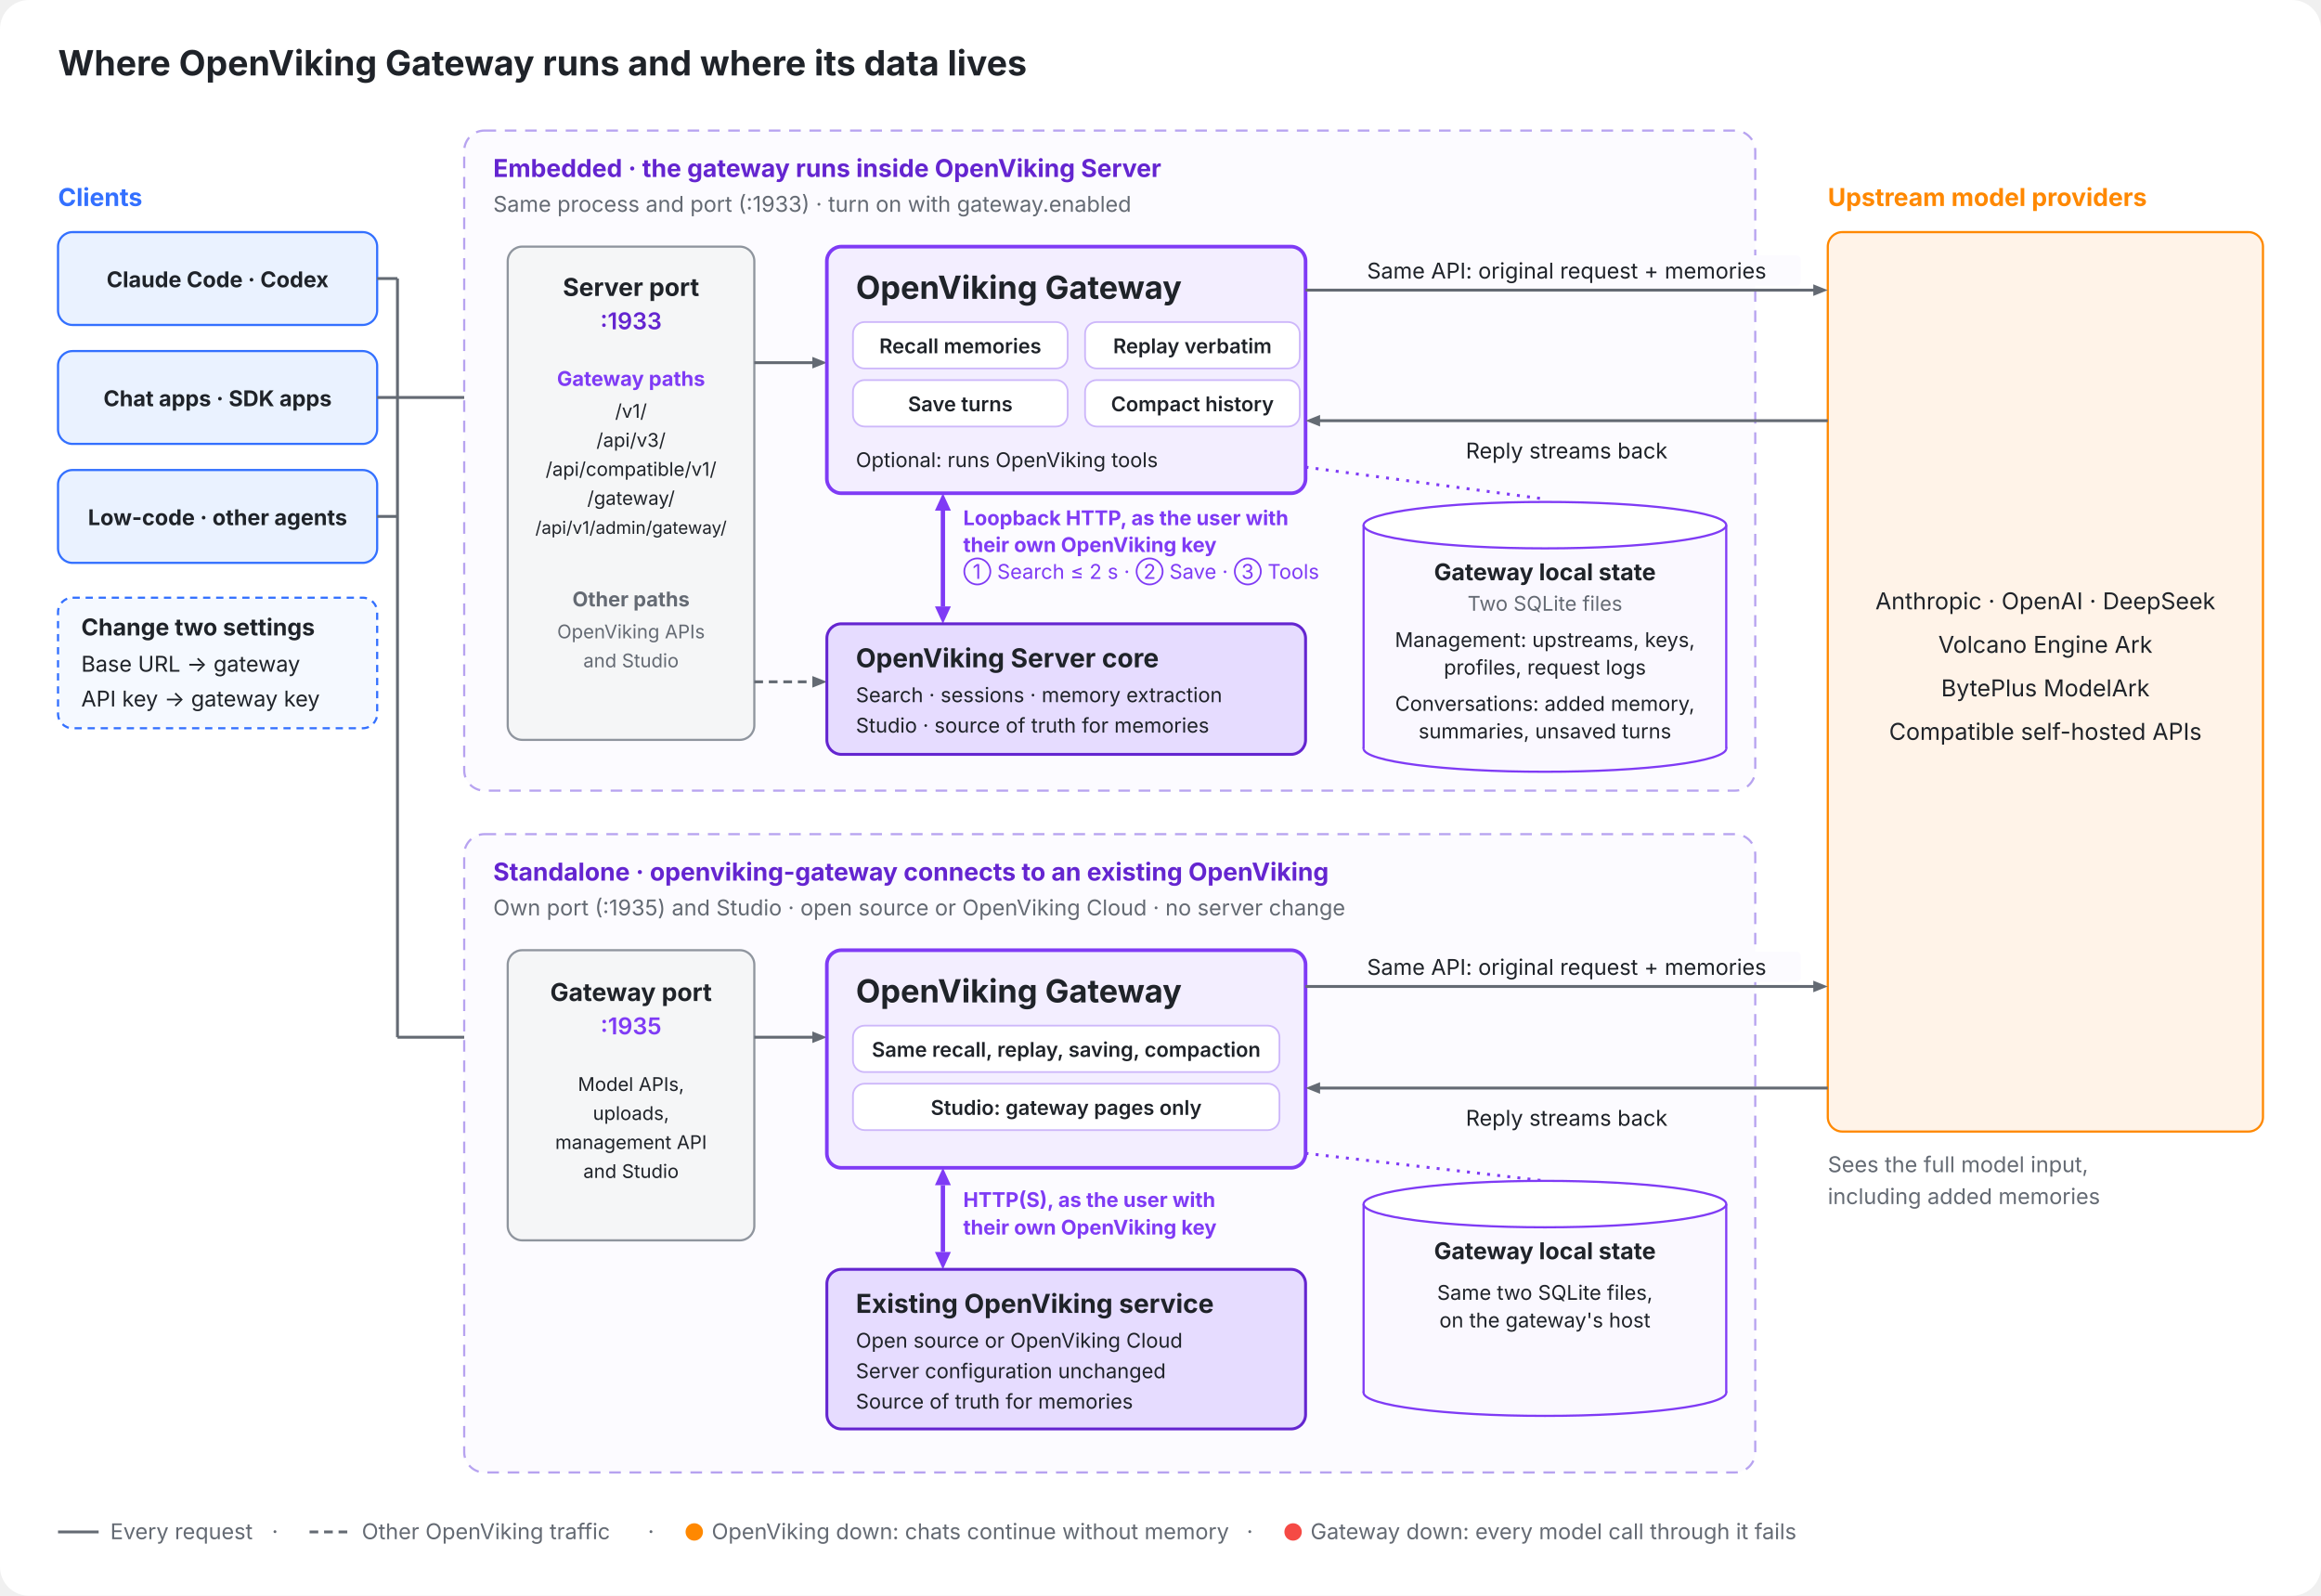
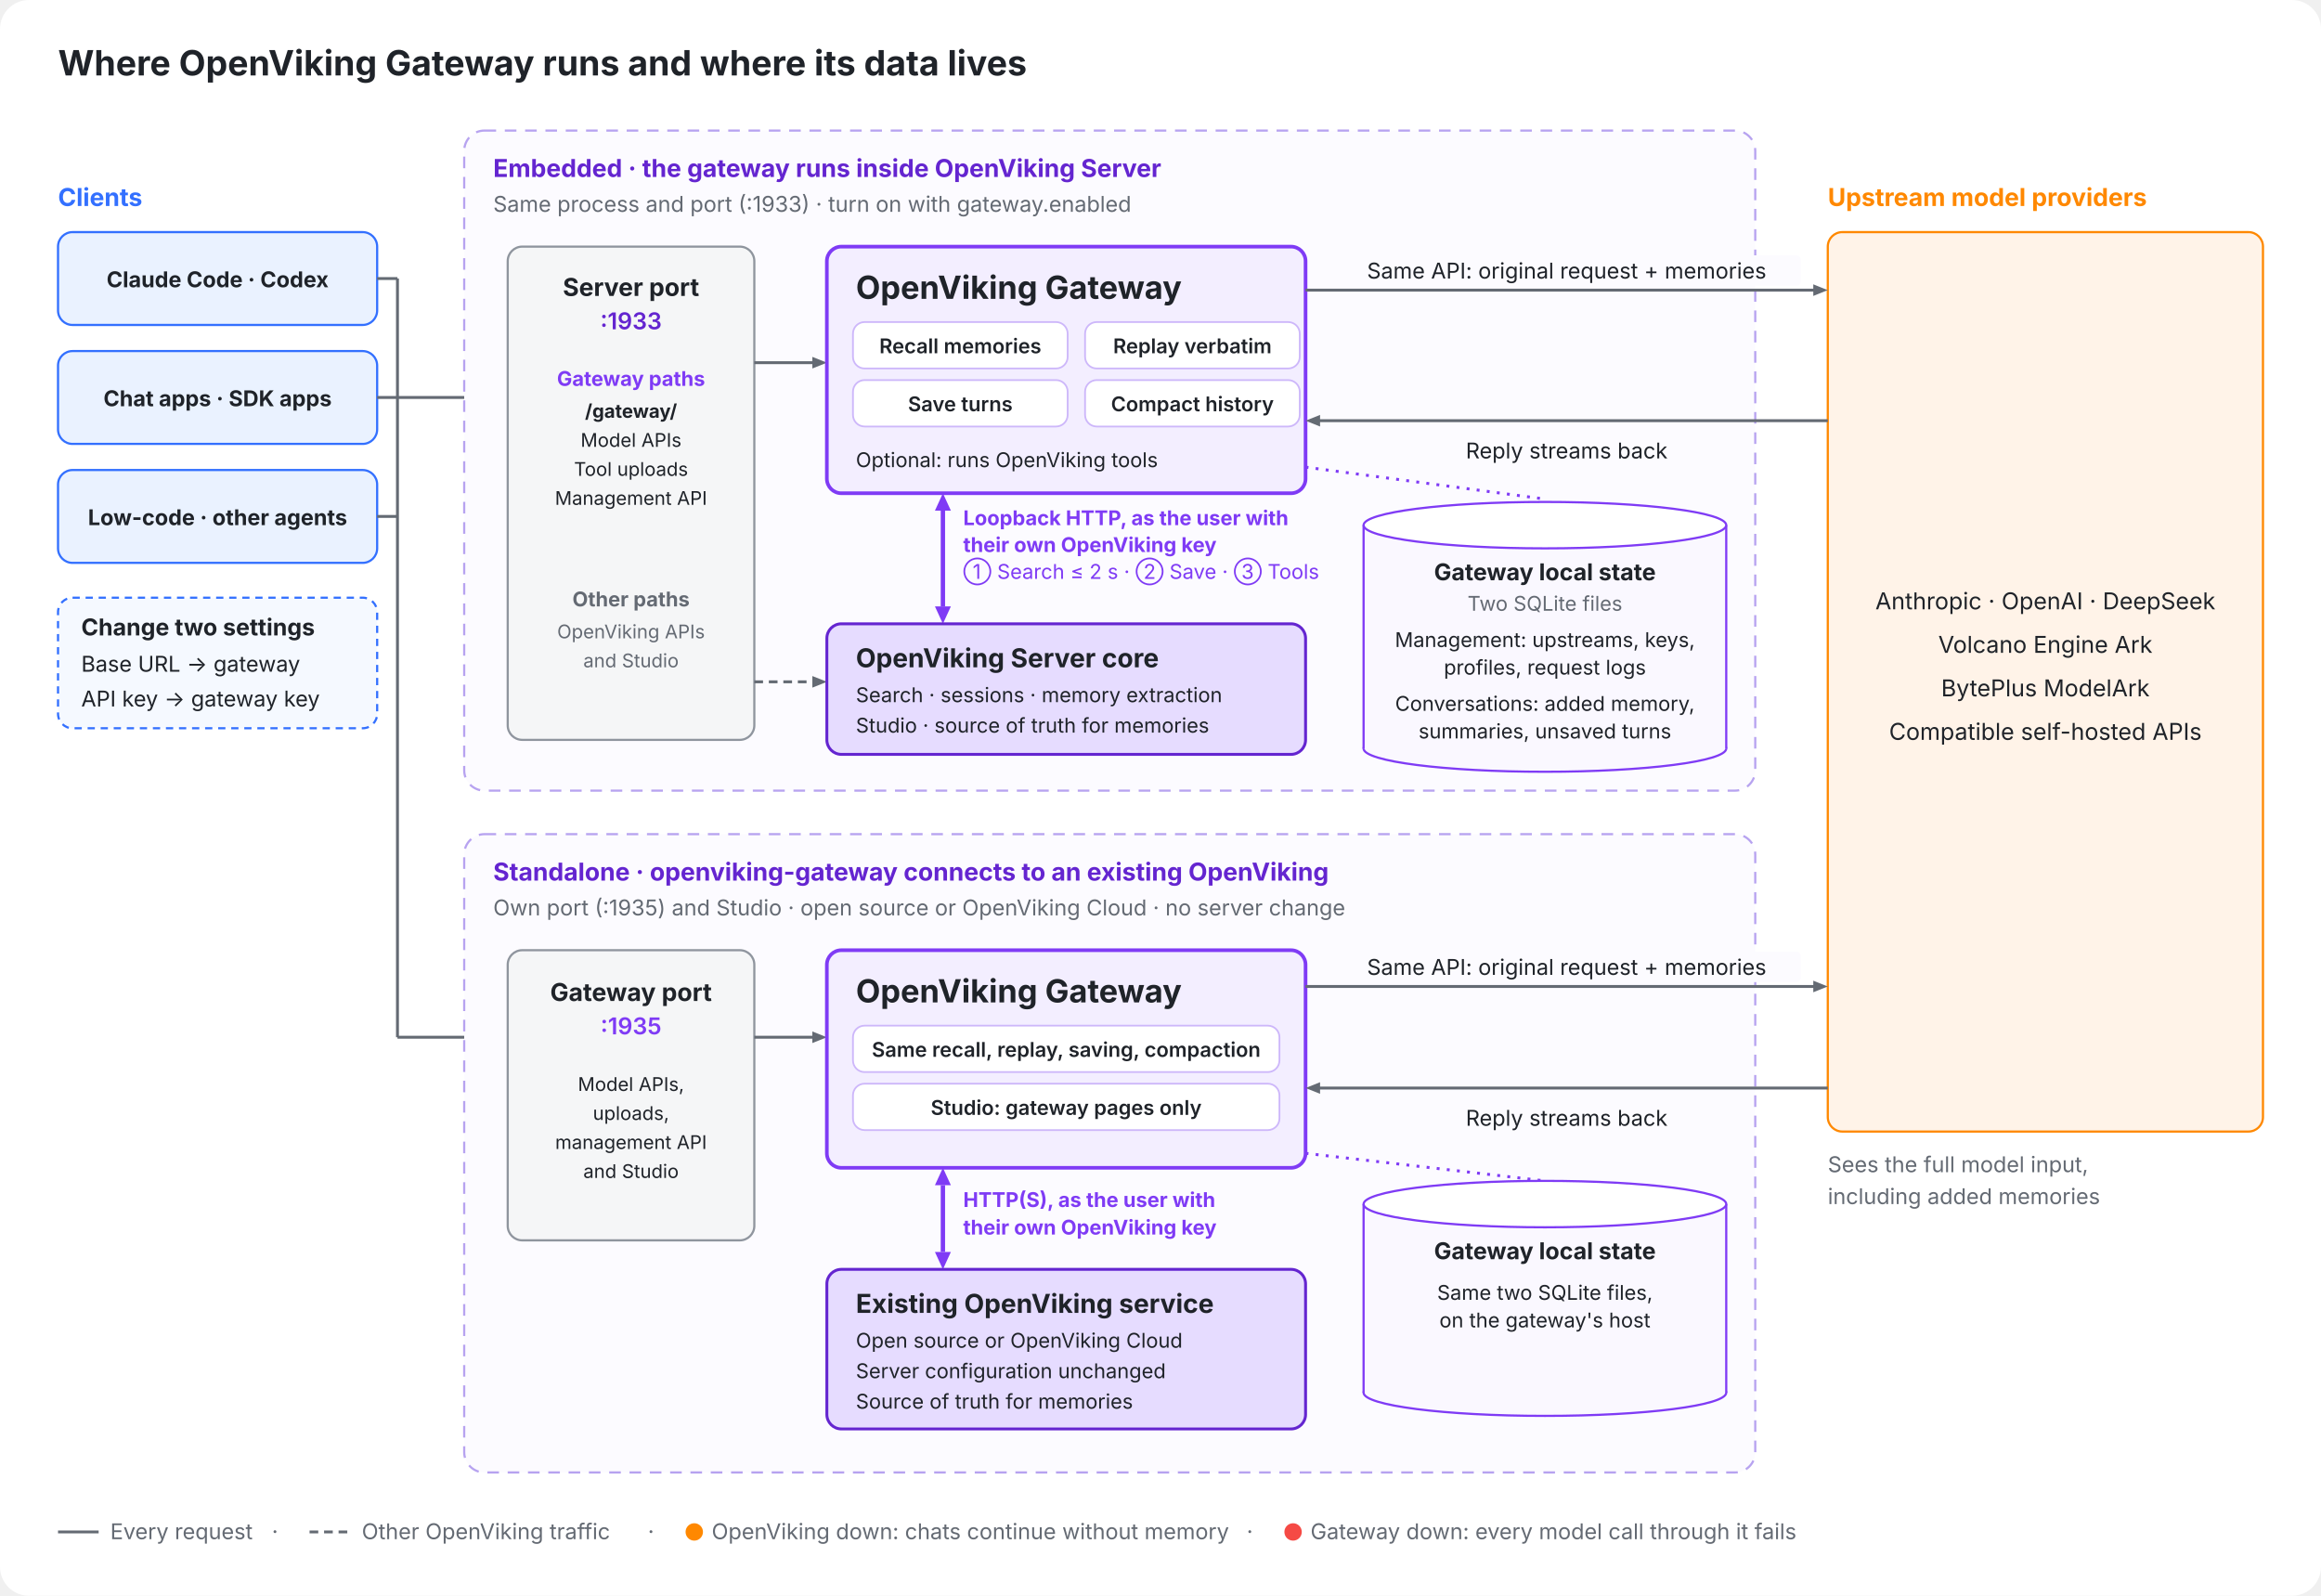
<svg xmlns="http://www.w3.org/2000/svg" width="1600" height="1100" viewBox="0 0 1600 1100">
  <rect x="0" y="0" width="1600" height="1100" rx="20" fill="#FFFFFF" stroke="none" stroke-width="0" />
  <text x="40" y="52" font-family="Inter, -apple-system, BlinkMacSystemFont, 'Segoe UI', 'PingFang SC', 'Hiragino Sans GB', 'Microsoft YaHei', 'Noto Sans SC', 'Noto Sans CJK SC', sans-serif" font-size="24" font-weight="700" fill="#1F2329" text-anchor="start">Where OpenViking Gateway runs and where its data lives</text>
  <text x="40" y="142" font-family="Inter, -apple-system, BlinkMacSystemFont, 'Segoe UI', 'PingFang SC', 'Hiragino Sans GB', 'Microsoft YaHei', 'Noto Sans SC', 'Noto Sans CJK SC', sans-serif" font-size="17" font-weight="700" fill="#3370FF" text-anchor="start">Clients</text>
  <rect x="40" y="160" width="220" height="64" rx="10" fill="#EAF2FF" stroke="#3370FF" stroke-width="1.5" />
  <text x="150" y="198" font-family="Inter, -apple-system, BlinkMacSystemFont, 'Segoe UI', 'PingFang SC', 'Hiragino Sans GB', 'Microsoft YaHei', 'Noto Sans SC', 'Noto Sans CJK SC', sans-serif" font-size="15" font-weight="700" fill="#1F2329" text-anchor="middle">Claude Code · Codex</text>
  <polyline points="260,192 274,192" fill="none" stroke="#646A73" stroke-width="2" stroke-linejoin="round" />
  <rect x="40" y="242" width="220" height="64" rx="10" fill="#EAF2FF" stroke="#3370FF" stroke-width="1.5" />
  <text x="150" y="280" font-family="Inter, -apple-system, BlinkMacSystemFont, 'Segoe UI', 'PingFang SC', 'Hiragino Sans GB', 'Microsoft YaHei', 'Noto Sans SC', 'Noto Sans CJK SC', sans-serif" font-size="15" font-weight="700" fill="#1F2329" text-anchor="middle">Chat apps · SDK apps</text>
  <polyline points="260,274 274,274" fill="none" stroke="#646A73" stroke-width="2" stroke-linejoin="round" />
  <rect x="40" y="324" width="220" height="64" rx="10" fill="#EAF2FF" stroke="#3370FF" stroke-width="1.5" />
  <text x="150" y="362" font-family="Inter, -apple-system, BlinkMacSystemFont, 'Segoe UI', 'PingFang SC', 'Hiragino Sans GB', 'Microsoft YaHei', 'Noto Sans SC', 'Noto Sans CJK SC', sans-serif" font-size="15" font-weight="700" fill="#1F2329" text-anchor="middle">Low-code · other agents</text>
  <polyline points="260,356 274,356" fill="none" stroke="#646A73" stroke-width="2" stroke-linejoin="round" />
  <rect x="40" y="412" width="220" height="90" rx="10" fill="#F5F9FF" stroke="#3370FF" stroke-width="1.5" stroke-dasharray="5 4" />
  <text x="56" y="438" font-family="Inter, -apple-system, BlinkMacSystemFont, 'Segoe UI', 'PingFang SC', 'Hiragino Sans GB', 'Microsoft YaHei', 'Noto Sans SC', 'Noto Sans CJK SC', sans-serif" font-size="16" font-weight="700" fill="#1F2329" text-anchor="start">Change two settings</text>
  <text x="56" y="463" font-family="Inter, -apple-system, BlinkMacSystemFont, 'Segoe UI', 'PingFang SC', 'Hiragino Sans GB', 'Microsoft YaHei', 'Noto Sans SC', 'Noto Sans CJK SC', sans-serif" font-size="15" font-weight="400" fill="#1F2329" text-anchor="start">Base URL → gateway</text>
  <text x="56" y="487" font-family="Inter, -apple-system, BlinkMacSystemFont, 'Segoe UI', 'PingFang SC', 'Hiragino Sans GB', 'Microsoft YaHei', 'Noto Sans SC', 'Noto Sans CJK SC', sans-serif" font-size="15" font-weight="400" fill="#1F2329" text-anchor="start">API key → gateway key</text>
  <polyline points="274,192 274,715" fill="none" stroke="#646A73" stroke-width="2" stroke-linejoin="round" />
  <polyline points="274,274 341,274" fill="none" stroke="#646A73" stroke-width="2" stroke-linejoin="round" />
  <polygon points="350,274 340,278 340,270" fill="#646A73" />
  <polyline points="274,715 341,715" fill="none" stroke="#646A73" stroke-width="2" stroke-linejoin="round" />
  <polygon points="350,715 340,719 340,711" fill="#646A73" />
  <rect x="320" y="90" width="890" height="455" rx="14" fill="#FCFBFF" stroke="#B7A3F0" stroke-width="1.5" stroke-dasharray="8 6" />
  <text x="340" y="122" font-family="Inter, -apple-system, BlinkMacSystemFont, 'Segoe UI', 'PingFang SC', 'Hiragino Sans GB', 'Microsoft YaHei', 'Noto Sans SC', 'Noto Sans CJK SC', sans-serif" font-size="17" font-weight="700" fill="#6425D0" text-anchor="start">Embedded · the gateway runs inside OpenViking Server</text>
  <text x="340" y="146" font-family="Inter, -apple-system, BlinkMacSystemFont, 'Segoe UI', 'PingFang SC', 'Hiragino Sans GB', 'Microsoft YaHei', 'Noto Sans SC', 'Noto Sans CJK SC', sans-serif" font-size="15" font-weight="400" fill="#646A73" text-anchor="start">Same process and port (:1933) · turn on with gateway.enabled</text>
  <rect x="350" y="170" width="170" height="340" rx="10" fill="#F5F6F7" stroke="#8F959E" stroke-width="1.5" />
  <text x="435" y="204" font-family="Inter, -apple-system, BlinkMacSystemFont, 'Segoe UI', 'PingFang SC', 'Hiragino Sans GB', 'Microsoft YaHei', 'Noto Sans SC', 'Noto Sans CJK SC', sans-serif" font-size="17" font-weight="700" fill="#1F2329" text-anchor="middle">Server port</text>
  <text x="435" y="227" font-family="Inter, -apple-system, BlinkMacSystemFont, 'Segoe UI', 'PingFang SC', 'Hiragino Sans GB', 'Microsoft YaHei', 'Noto Sans SC', 'Noto Sans CJK SC', sans-serif" font-size="16" font-weight="600" fill="#6425D0" text-anchor="middle">:1933</text>
  <text x="435" y="266" font-family="Inter, -apple-system, BlinkMacSystemFont, 'Segoe UI', 'PingFang SC', 'Hiragino Sans GB', 'Microsoft YaHei', 'Noto Sans SC', 'Noto Sans CJK SC', sans-serif" font-size="14" font-weight="700" fill="#7F3BF5" text-anchor="middle">Gateway paths</text>
-   <text x="435" y="288" font-family="Inter, -apple-system, BlinkMacSystemFont, 'Segoe UI', 'PingFang SC', 'Hiragino Sans GB', 'Microsoft YaHei', 'Noto Sans SC', 'Noto Sans CJK SC', sans-serif" font-size="13" font-weight="400" fill="#1F2329" text-anchor="middle">/v1/</text>
-   <text x="435" y="308" font-family="Inter, -apple-system, BlinkMacSystemFont, 'Segoe UI', 'PingFang SC', 'Hiragino Sans GB', 'Microsoft YaHei', 'Noto Sans SC', 'Noto Sans CJK SC', sans-serif" font-size="13" font-weight="400" fill="#1F2329" text-anchor="middle">/api/v3/</text>
-   <text x="435" y="328" font-family="Inter, -apple-system, BlinkMacSystemFont, 'Segoe UI', 'PingFang SC', 'Hiragino Sans GB', 'Microsoft YaHei', 'Noto Sans SC', 'Noto Sans CJK SC', sans-serif" font-size="13" font-weight="400" fill="#1F2329" text-anchor="middle">/api/compatible/v1/</text>
-   <text x="435" y="348" font-family="Inter, -apple-system, BlinkMacSystemFont, 'Segoe UI', 'PingFang SC', 'Hiragino Sans GB', 'Microsoft YaHei', 'Noto Sans SC', 'Noto Sans CJK SC', sans-serif" font-size="13" font-weight="400" fill="#1F2329" text-anchor="middle">/gateway/</text>
-   <text x="435" y="368" font-family="Inter, -apple-system, BlinkMacSystemFont, 'Segoe UI', 'PingFang SC', 'Hiragino Sans GB', 'Microsoft YaHei', 'Noto Sans SC', 'Noto Sans CJK SC', sans-serif" font-size="12" font-weight="400" fill="#1F2329" text-anchor="middle">/api/v1/admin/gateway/</text>
+   <text x="435" y="288" font-family="Inter, -apple-system, BlinkMacSystemFont, 'Segoe UI', 'PingFang SC', 'Hiragino Sans GB', 'Microsoft YaHei', 'Noto Sans SC', 'Noto Sans CJK SC', sans-serif" font-size="13" font-weight="700" fill="#1F2329" text-anchor="middle">/gateway/</text>
+   <text x="435" y="308" font-family="Inter, -apple-system, BlinkMacSystemFont, 'Segoe UI', 'PingFang SC', 'Hiragino Sans GB', 'Microsoft YaHei', 'Noto Sans SC', 'Noto Sans CJK SC', sans-serif" font-size="13" font-weight="400" fill="#1F2329" text-anchor="middle">Model APIs</text>
+   <text x="435" y="328" font-family="Inter, -apple-system, BlinkMacSystemFont, 'Segoe UI', 'PingFang SC', 'Hiragino Sans GB', 'Microsoft YaHei', 'Noto Sans SC', 'Noto Sans CJK SC', sans-serif" font-size="13" font-weight="400" fill="#1F2329" text-anchor="middle">Tool uploads</text>
+   <text x="435" y="348" font-family="Inter, -apple-system, BlinkMacSystemFont, 'Segoe UI', 'PingFang SC', 'Hiragino Sans GB', 'Microsoft YaHei', 'Noto Sans SC', 'Noto Sans CJK SC', sans-serif" font-size="13" font-weight="400" fill="#1F2329" text-anchor="middle">Management API</text>
  <text x="435" y="418" font-family="Inter, -apple-system, BlinkMacSystemFont, 'Segoe UI', 'PingFang SC', 'Hiragino Sans GB', 'Microsoft YaHei', 'Noto Sans SC', 'Noto Sans CJK SC', sans-serif" font-size="14" font-weight="700" fill="#646A73" text-anchor="middle">Other paths</text>
  <text x="435" y="440" font-family="Inter, -apple-system, BlinkMacSystemFont, 'Segoe UI', 'PingFang SC', 'Hiragino Sans GB', 'Microsoft YaHei', 'Noto Sans SC', 'Noto Sans CJK SC', sans-serif" font-size="13" font-weight="400" fill="#646A73" text-anchor="middle">OpenViking APIs</text>
  <text x="435" y="460" font-family="Inter, -apple-system, BlinkMacSystemFont, 'Segoe UI', 'PingFang SC', 'Hiragino Sans GB', 'Microsoft YaHei', 'Noto Sans SC', 'Noto Sans CJK SC', sans-serif" font-size="13" font-weight="400" fill="#646A73" text-anchor="middle">and Studio</text>
  <polyline points="520,250 561,250" fill="none" stroke="#646A73" stroke-width="2" stroke-linejoin="round" />
  <polygon points="570,250 560,254 560,246" fill="#646A73" />
  <polyline points="520,470 561,470" fill="none" stroke="#646A73" stroke-width="2" stroke-linejoin="round" stroke-dasharray="6 4" />
  <polygon points="570,470 560,474 560,466" fill="#646A73" />
  <rect x="570" y="170" width="330" height="170" rx="10" fill="#F3EEFF" stroke="#7F3BF5" stroke-width="2.5" />
  <text x="590" y="206" font-family="Inter, -apple-system, BlinkMacSystemFont, 'Segoe UI', 'PingFang SC', 'Hiragino Sans GB', 'Microsoft YaHei', 'Noto Sans SC', 'Noto Sans CJK SC', sans-serif" font-size="22" font-weight="700" fill="#1F2329" text-anchor="start">OpenViking Gateway</text>
  <rect x="588" y="222" width="148" height="32" rx="8" fill="#FFFFFF" stroke="#CDB7FA" stroke-width="1.2" />
  <text x="662.0" y="243.5" font-family="Inter, -apple-system, BlinkMacSystemFont, 'Segoe UI', 'PingFang SC', 'Hiragino Sans GB', 'Microsoft YaHei', 'Noto Sans SC', 'Noto Sans CJK SC', sans-serif" font-size="14" font-weight="600" fill="#1F2329" text-anchor="middle">Recall memories</text>
  <rect x="748" y="222" width="148" height="32" rx="8" fill="#FFFFFF" stroke="#CDB7FA" stroke-width="1.2" />
  <text x="822.0" y="243.5" font-family="Inter, -apple-system, BlinkMacSystemFont, 'Segoe UI', 'PingFang SC', 'Hiragino Sans GB', 'Microsoft YaHei', 'Noto Sans SC', 'Noto Sans CJK SC', sans-serif" font-size="14" font-weight="600" fill="#1F2329" text-anchor="middle">Replay verbatim</text>
  <rect x="588" y="262" width="148" height="32" rx="8" fill="#FFFFFF" stroke="#CDB7FA" stroke-width="1.2" />
  <text x="662.0" y="283.5" font-family="Inter, -apple-system, BlinkMacSystemFont, 'Segoe UI', 'PingFang SC', 'Hiragino Sans GB', 'Microsoft YaHei', 'Noto Sans SC', 'Noto Sans CJK SC', sans-serif" font-size="14" font-weight="600" fill="#1F2329" text-anchor="middle">Save turns</text>
  <rect x="748" y="262" width="148" height="32" rx="8" fill="#FFFFFF" stroke="#CDB7FA" stroke-width="1.2" />
  <text x="822.0" y="283.5" font-family="Inter, -apple-system, BlinkMacSystemFont, 'Segoe UI', 'PingFang SC', 'Hiragino Sans GB', 'Microsoft YaHei', 'Noto Sans SC', 'Noto Sans CJK SC', sans-serif" font-size="14" font-weight="600" fill="#1F2329" text-anchor="middle">Compact history</text>
  <text x="590" y="322" font-family="Inter, -apple-system, BlinkMacSystemFont, 'Segoe UI', 'PingFang SC', 'Hiragino Sans GB', 'Microsoft YaHei', 'Noto Sans SC', 'Noto Sans CJK SC', sans-serif" font-size="14" font-weight="400" fill="#1F2329" text-anchor="start">Optional: runs OpenViking tools</text>
  <polyline points="650,352 650,418" fill="none" stroke="#7F3BF5" stroke-width="3" stroke-linejoin="round" />
  <polygon points="650,430 644.5,418 655.5,418" fill="#7F3BF5" />
  <polygon points="650,340 655.5,352 644.5,352" fill="#7F3BF5" />
  <text x="664" y="362" font-family="Inter, -apple-system, BlinkMacSystemFont, 'Segoe UI', 'PingFang SC', 'Hiragino Sans GB', 'Microsoft YaHei', 'Noto Sans SC', 'Noto Sans CJK SC', sans-serif" font-size="14" font-weight="700" fill="#7F3BF5" text-anchor="start">Loopback HTTP, as the user with</text>
  <text x="664" y="380.5" font-family="Inter, -apple-system, BlinkMacSystemFont, 'Segoe UI', 'PingFang SC', 'Hiragino Sans GB', 'Microsoft YaHei', 'Noto Sans SC', 'Noto Sans CJK SC', sans-serif" font-size="14" font-weight="700" fill="#7F3BF5" text-anchor="start">their own OpenViking key</text>
  <text x="664" y="399" font-family="Inter, -apple-system, BlinkMacSystemFont, 'Segoe UI', 'PingFang SC', 'Hiragino Sans GB', 'Microsoft YaHei', 'Noto Sans SC', 'Noto Sans CJK SC', sans-serif" font-size="14" font-weight="400" fill="#7F3BF5" text-anchor="start">① Search ≤ 2 s · ② Save · ③ Tools</text>
  <rect x="570" y="430" width="330" height="90" rx="10" fill="#E6DCFF" stroke="#6425D0" stroke-width="2" />
  <text x="590" y="460" font-family="Inter, -apple-system, BlinkMacSystemFont, 'Segoe UI', 'PingFang SC', 'Hiragino Sans GB', 'Microsoft YaHei', 'Noto Sans SC', 'Noto Sans CJK SC', sans-serif" font-size="18" font-weight="700" fill="#1F2329" text-anchor="start">OpenViking Server core</text>
  <text x="590" y="484" font-family="Inter, -apple-system, BlinkMacSystemFont, 'Segoe UI', 'PingFang SC', 'Hiragino Sans GB', 'Microsoft YaHei', 'Noto Sans SC', 'Noto Sans CJK SC', sans-serif" font-size="14" font-weight="400" fill="#1F2329" text-anchor="start">Search · sessions · memory extraction</text>
  <text x="590" y="505" font-family="Inter, -apple-system, BlinkMacSystemFont, 'Segoe UI', 'PingFang SC', 'Hiragino Sans GB', 'Microsoft YaHei', 'Noto Sans SC', 'Noto Sans CJK SC', sans-serif" font-size="14" font-weight="400" fill="#1F2329" text-anchor="start">Studio · source of truth for memories</text>
  <polyline points="900,322 1065,344" fill="none" stroke="#7F3BF5" stroke-width="2" stroke-linejoin="round" stroke-dasharray="2 5" />
  <ellipse cx="1065.0" cy="516" rx="125.0" ry="16" fill="#FAF8FF" stroke="#7F3BF5" stroke-width="1.5" />
  <rect x="940" y="362" width="250" height="154" rx="0" fill="#FAF8FF" stroke="none" stroke-width="0" />
  <line x1="940" y1="362" x2="940" y2="516" stroke="#7F3BF5" stroke-width="1.5" />
  <line x1="1190" y1="362" x2="1190" y2="516" stroke="#7F3BF5" stroke-width="1.5" />
  <ellipse cx="1065.0" cy="362" rx="125.0" ry="16" fill="#FFFFFF" stroke="#7F3BF5" stroke-width="1.5" />
  <text x="1065" y="400" font-family="Inter, -apple-system, BlinkMacSystemFont, 'Segoe UI', 'PingFang SC', 'Hiragino Sans GB', 'Microsoft YaHei', 'Noto Sans SC', 'Noto Sans CJK SC', sans-serif" font-size="16" font-weight="700" fill="#1F2329" text-anchor="middle">Gateway local state</text>
  <text x="1065" y="421" font-family="Inter, -apple-system, BlinkMacSystemFont, 'Segoe UI', 'PingFang SC', 'Hiragino Sans GB', 'Microsoft YaHei', 'Noto Sans SC', 'Noto Sans CJK SC', sans-serif" font-size="14" font-weight="400" fill="#646A73" text-anchor="middle">Two SQLite files</text>
  <text x="1065" y="446" font-family="Inter, -apple-system, BlinkMacSystemFont, 'Segoe UI', 'PingFang SC', 'Hiragino Sans GB', 'Microsoft YaHei', 'Noto Sans SC', 'Noto Sans CJK SC', sans-serif" font-size="14" font-weight="400" fill="#1F2329" text-anchor="middle">Management: upstreams, keys,</text>
  <text x="1065" y="465" font-family="Inter, -apple-system, BlinkMacSystemFont, 'Segoe UI', 'PingFang SC', 'Hiragino Sans GB', 'Microsoft YaHei', 'Noto Sans SC', 'Noto Sans CJK SC', sans-serif" font-size="14" font-weight="400" fill="#1F2329" text-anchor="middle">profiles, request logs</text>
  <text x="1065" y="490" font-family="Inter, -apple-system, BlinkMacSystemFont, 'Segoe UI', 'PingFang SC', 'Hiragino Sans GB', 'Microsoft YaHei', 'Noto Sans SC', 'Noto Sans CJK SC', sans-serif" font-size="14" font-weight="400" fill="#1F2329" text-anchor="middle">Conversations: added memory,</text>
  <text x="1065" y="509" font-family="Inter, -apple-system, BlinkMacSystemFont, 'Segoe UI', 'PingFang SC', 'Hiragino Sans GB', 'Microsoft YaHei', 'Noto Sans SC', 'Noto Sans CJK SC', sans-serif" font-size="14" font-weight="400" fill="#1F2329" text-anchor="middle">summaries, unsaved turns</text>
  <rect x="320" y="575" width="890" height="440" rx="14" fill="#FCFBFF" stroke="#B7A3F0" stroke-width="1.5" stroke-dasharray="8 6" />
  <text x="340" y="607" font-family="Inter, -apple-system, BlinkMacSystemFont, 'Segoe UI', 'PingFang SC', 'Hiragino Sans GB', 'Microsoft YaHei', 'Noto Sans SC', 'Noto Sans CJK SC', sans-serif" font-size="17" font-weight="700" fill="#6425D0" text-anchor="start">Standalone · openviking-gateway connects to an existing OpenViking</text>
  <text x="340" y="631" font-family="Inter, -apple-system, BlinkMacSystemFont, 'Segoe UI', 'PingFang SC', 'Hiragino Sans GB', 'Microsoft YaHei', 'Noto Sans SC', 'Noto Sans CJK SC', sans-serif" font-size="15" font-weight="400" fill="#646A73" text-anchor="start">Own port (:1935) and Studio · open source or OpenViking Cloud · no server change</text>
  <rect x="350" y="655" width="170" height="200" rx="10" fill="#F5F6F7" stroke="#8F959E" stroke-width="1.5" />
  <text x="435" y="690" font-family="Inter, -apple-system, BlinkMacSystemFont, 'Segoe UI', 'PingFang SC', 'Hiragino Sans GB', 'Microsoft YaHei', 'Noto Sans SC', 'Noto Sans CJK SC', sans-serif" font-size="17" font-weight="700" fill="#1F2329" text-anchor="middle">Gateway port</text>
  <text x="435" y="713" font-family="Inter, -apple-system, BlinkMacSystemFont, 'Segoe UI', 'PingFang SC', 'Hiragino Sans GB', 'Microsoft YaHei', 'Noto Sans SC', 'Noto Sans CJK SC', sans-serif" font-size="16" font-weight="600" fill="#7F3BF5" text-anchor="middle">:1935</text>
  <text x="435" y="752" font-family="Inter, -apple-system, BlinkMacSystemFont, 'Segoe UI', 'PingFang SC', 'Hiragino Sans GB', 'Microsoft YaHei', 'Noto Sans SC', 'Noto Sans CJK SC', sans-serif" font-size="13" font-weight="400" fill="#1F2329" text-anchor="middle">Model APIs,</text>
  <text x="435" y="772" font-family="Inter, -apple-system, BlinkMacSystemFont, 'Segoe UI', 'PingFang SC', 'Hiragino Sans GB', 'Microsoft YaHei', 'Noto Sans SC', 'Noto Sans CJK SC', sans-serif" font-size="13" font-weight="400" fill="#1F2329" text-anchor="middle">uploads,</text>
  <text x="435" y="792" font-family="Inter, -apple-system, BlinkMacSystemFont, 'Segoe UI', 'PingFang SC', 'Hiragino Sans GB', 'Microsoft YaHei', 'Noto Sans SC', 'Noto Sans CJK SC', sans-serif" font-size="13" font-weight="400" fill="#1F2329" text-anchor="middle">management API</text>
  <text x="435" y="812" font-family="Inter, -apple-system, BlinkMacSystemFont, 'Segoe UI', 'PingFang SC', 'Hiragino Sans GB', 'Microsoft YaHei', 'Noto Sans SC', 'Noto Sans CJK SC', sans-serif" font-size="13" font-weight="400" fill="#1F2329" text-anchor="middle">and Studio</text>
  <polyline points="520,715 561,715" fill="none" stroke="#646A73" stroke-width="2" stroke-linejoin="round" />
  <polygon points="570,715 560,719 560,711" fill="#646A73" />
  <rect x="570" y="655" width="330" height="150" rx="10" fill="#F3EEFF" stroke="#7F3BF5" stroke-width="2.5" />
  <text x="590" y="691" font-family="Inter, -apple-system, BlinkMacSystemFont, 'Segoe UI', 'PingFang SC', 'Hiragino Sans GB', 'Microsoft YaHei', 'Noto Sans SC', 'Noto Sans CJK SC', sans-serif" font-size="22" font-weight="700" fill="#1F2329" text-anchor="start">OpenViking Gateway</text>
  <rect x="588" y="707" width="294" height="32" rx="8" fill="#FFFFFF" stroke="#CDB7FA" stroke-width="1.2" />
  <text x="735.0" y="728.5" font-family="Inter, -apple-system, BlinkMacSystemFont, 'Segoe UI', 'PingFang SC', 'Hiragino Sans GB', 'Microsoft YaHei', 'Noto Sans SC', 'Noto Sans CJK SC', sans-serif" font-size="14" font-weight="600" fill="#1F2329" text-anchor="middle">Same recall, replay, saving, compaction</text>
  <rect x="588" y="747" width="294" height="32" rx="8" fill="#FFFFFF" stroke="#CDB7FA" stroke-width="1.2" />
  <text x="735.0" y="768.5" font-family="Inter, -apple-system, BlinkMacSystemFont, 'Segoe UI', 'PingFang SC', 'Hiragino Sans GB', 'Microsoft YaHei', 'Noto Sans SC', 'Noto Sans CJK SC', sans-serif" font-size="14" font-weight="600" fill="#1F2329" text-anchor="middle">Studio: gateway pages only</text>
  <polyline points="650,817 650,863" fill="none" stroke="#7F3BF5" stroke-width="3" stroke-linejoin="round" />
  <polygon points="650,875 644.5,863 655.5,863" fill="#7F3BF5" />
  <polygon points="650,805 655.5,817 644.5,817" fill="#7F3BF5" />
  <text x="664" y="832" font-family="Inter, -apple-system, BlinkMacSystemFont, 'Segoe UI', 'PingFang SC', 'Hiragino Sans GB', 'Microsoft YaHei', 'Noto Sans SC', 'Noto Sans CJK SC', sans-serif" font-size="14" font-weight="700" fill="#7F3BF5" text-anchor="start">HTTP(S), as the user with</text>
  <text x="664" y="851" font-family="Inter, -apple-system, BlinkMacSystemFont, 'Segoe UI', 'PingFang SC', 'Hiragino Sans GB', 'Microsoft YaHei', 'Noto Sans SC', 'Noto Sans CJK SC', sans-serif" font-size="14" font-weight="700" fill="#7F3BF5" text-anchor="start">their own OpenViking key</text>
  <rect x="570" y="875" width="330" height="110" rx="10" fill="#E6DCFF" stroke="#6425D0" stroke-width="2" />
  <text x="590" y="905" font-family="Inter, -apple-system, BlinkMacSystemFont, 'Segoe UI', 'PingFang SC', 'Hiragino Sans GB', 'Microsoft YaHei', 'Noto Sans SC', 'Noto Sans CJK SC', sans-serif" font-size="18" font-weight="700" fill="#1F2329" text-anchor="start">Existing OpenViking service</text>
  <text x="590" y="929" font-family="Inter, -apple-system, BlinkMacSystemFont, 'Segoe UI', 'PingFang SC', 'Hiragino Sans GB', 'Microsoft YaHei', 'Noto Sans SC', 'Noto Sans CJK SC', sans-serif" font-size="14" font-weight="400" fill="#1F2329" text-anchor="start">Open source or OpenViking Cloud</text>
  <text x="590" y="950" font-family="Inter, -apple-system, BlinkMacSystemFont, 'Segoe UI', 'PingFang SC', 'Hiragino Sans GB', 'Microsoft YaHei', 'Noto Sans SC', 'Noto Sans CJK SC', sans-serif" font-size="14" font-weight="400" fill="#1F2329" text-anchor="start">Server configuration unchanged</text>
  <text x="590" y="971" font-family="Inter, -apple-system, BlinkMacSystemFont, 'Segoe UI', 'PingFang SC', 'Hiragino Sans GB', 'Microsoft YaHei', 'Noto Sans SC', 'Noto Sans CJK SC', sans-serif" font-size="14" font-weight="400" fill="#1F2329" text-anchor="start">Source of truth for memories</text>
  <polyline points="900,795 1065,814" fill="none" stroke="#7F3BF5" stroke-width="2" stroke-linejoin="round" stroke-dasharray="2 5" />
  <ellipse cx="1065.0" cy="960" rx="125.0" ry="16" fill="#FAF8FF" stroke="#7F3BF5" stroke-width="1.5" />
  <rect x="940" y="830" width="250" height="130" rx="0" fill="#FAF8FF" stroke="none" stroke-width="0" />
  <line x1="940" y1="830" x2="940" y2="960" stroke="#7F3BF5" stroke-width="1.5" />
  <line x1="1190" y1="830" x2="1190" y2="960" stroke="#7F3BF5" stroke-width="1.5" />
  <ellipse cx="1065.0" cy="830" rx="125.0" ry="16" fill="#FFFFFF" stroke="#7F3BF5" stroke-width="1.5" />
  <text x="1065" y="868" font-family="Inter, -apple-system, BlinkMacSystemFont, 'Segoe UI', 'PingFang SC', 'Hiragino Sans GB', 'Microsoft YaHei', 'Noto Sans SC', 'Noto Sans CJK SC', sans-serif" font-size="16" font-weight="700" fill="#1F2329" text-anchor="middle">Gateway local state</text>
  <text x="1065" y="896" font-family="Inter, -apple-system, BlinkMacSystemFont, 'Segoe UI', 'PingFang SC', 'Hiragino Sans GB', 'Microsoft YaHei', 'Noto Sans SC', 'Noto Sans CJK SC', sans-serif" font-size="14" font-weight="400" fill="#1F2329" text-anchor="middle">Same two SQLite files,</text>
  <text x="1065" y="915" font-family="Inter, -apple-system, BlinkMacSystemFont, 'Segoe UI', 'PingFang SC', 'Hiragino Sans GB', 'Microsoft YaHei', 'Noto Sans SC', 'Noto Sans CJK SC', sans-serif" font-size="14" font-weight="400" fill="#1F2329" text-anchor="middle">on the gateway's host</text>
  <text x="1260" y="142" font-family="Inter, -apple-system, BlinkMacSystemFont, 'Segoe UI', 'PingFang SC', 'Hiragino Sans GB', 'Microsoft YaHei', 'Noto Sans SC', 'Noto Sans CJK SC', sans-serif" font-size="17" font-weight="700" fill="#FF8800" text-anchor="start">Upstream model providers</text>
  <rect x="1260" y="160" width="300" height="620" rx="10" fill="#FFF3E8" stroke="#FF8800" stroke-width="1.5" />
  <text x="1410" y="420" font-family="Inter, -apple-system, BlinkMacSystemFont, 'Segoe UI', 'PingFang SC', 'Hiragino Sans GB', 'Microsoft YaHei', 'Noto Sans SC', 'Noto Sans CJK SC', sans-serif" font-size="16" font-weight="400" fill="#1F2329" text-anchor="middle">Anthropic · OpenAI · DeepSeek</text>
  <text x="1410" y="450" font-family="Inter, -apple-system, BlinkMacSystemFont, 'Segoe UI', 'PingFang SC', 'Hiragino Sans GB', 'Microsoft YaHei', 'Noto Sans SC', 'Noto Sans CJK SC', sans-serif" font-size="16" font-weight="400" fill="#1F2329" text-anchor="middle">Volcano Engine Ark</text>
  <text x="1410" y="480" font-family="Inter, -apple-system, BlinkMacSystemFont, 'Segoe UI', 'PingFang SC', 'Hiragino Sans GB', 'Microsoft YaHei', 'Noto Sans SC', 'Noto Sans CJK SC', sans-serif" font-size="16" font-weight="400" fill="#1F2329" text-anchor="middle">BytePlus ModelArk</text>
  <text x="1410" y="510" font-family="Inter, -apple-system, BlinkMacSystemFont, 'Segoe UI', 'PingFang SC', 'Hiragino Sans GB', 'Microsoft YaHei', 'Noto Sans SC', 'Noto Sans CJK SC', sans-serif" font-size="16" font-weight="400" fill="#1F2329" text-anchor="middle">Compatible self-hosted APIs</text>
  <text x="1260" y="808" font-family="Inter, -apple-system, BlinkMacSystemFont, 'Segoe UI', 'PingFang SC', 'Hiragino Sans GB', 'Microsoft YaHei', 'Noto Sans SC', 'Noto Sans CJK SC', sans-serif" font-size="15" font-weight="400" fill="#646A73" text-anchor="start">Sees the full model input,</text>
  <text x="1260" y="830" font-family="Inter, -apple-system, BlinkMacSystemFont, 'Segoe UI', 'PingFang SC', 'Hiragino Sans GB', 'Microsoft YaHei', 'Noto Sans SC', 'Noto Sans CJK SC', sans-serif" font-size="15" font-weight="400" fill="#646A73" text-anchor="start">including added memories</text>
  <polyline points="900,200 1251,200" fill="none" stroke="#646A73" stroke-width="2" stroke-linejoin="round" />
  <polygon points="1260,200 1250,204 1250,196" fill="#646A73" />
  <rect x="918.6" y="176" width="322.8" height="21" rx="3" fill="#FCFBFF" stroke="#FCFBFF" stroke-width="0" />
  <text x="1080" y="192" font-family="Inter, -apple-system, BlinkMacSystemFont, 'Segoe UI', 'PingFang SC', 'Hiragino Sans GB', 'Microsoft YaHei', 'Noto Sans SC', 'Noto Sans CJK SC', sans-serif" font-size="15" font-weight="400" fill="#1F2329" text-anchor="middle">Same API: original request + memories</text>
  <polyline points="1260,290 909,290" fill="none" stroke="#646A73" stroke-width="2" stroke-linejoin="round" />
  <polygon points="900,290 910,286 910,294" fill="#646A73" />
  <rect x="998.4" y="300" width="163.2" height="21" rx="3" fill="#FCFBFF" stroke="#FCFBFF" stroke-width="0" />
  <text x="1080" y="316" font-family="Inter, -apple-system, BlinkMacSystemFont, 'Segoe UI', 'PingFang SC', 'Hiragino Sans GB', 'Microsoft YaHei', 'Noto Sans SC', 'Noto Sans CJK SC', sans-serif" font-size="15" font-weight="400" fill="#1F2329" text-anchor="middle">Reply streams back</text>
  <polyline points="900,680 1251,680" fill="none" stroke="#646A73" stroke-width="2" stroke-linejoin="round" />
  <polygon points="1260,680 1250,684 1250,676" fill="#646A73" />
  <rect x="918.6" y="656" width="322.8" height="21" rx="3" fill="#FCFBFF" stroke="#FCFBFF" stroke-width="0" />
  <text x="1080" y="672" font-family="Inter, -apple-system, BlinkMacSystemFont, 'Segoe UI', 'PingFang SC', 'Hiragino Sans GB', 'Microsoft YaHei', 'Noto Sans SC', 'Noto Sans CJK SC', sans-serif" font-size="15" font-weight="400" fill="#1F2329" text-anchor="middle">Same API: original request + memories</text>
  <polyline points="1260,750 909,750" fill="none" stroke="#646A73" stroke-width="2" stroke-linejoin="round" />
  <polygon points="900,750 910,746 910,754" fill="#646A73" />
  <rect x="998.4" y="760" width="163.2" height="21" rx="3" fill="#FCFBFF" stroke="#FCFBFF" stroke-width="0" />
  <text x="1080" y="776" font-family="Inter, -apple-system, BlinkMacSystemFont, 'Segoe UI', 'PingFang SC', 'Hiragino Sans GB', 'Microsoft YaHei', 'Noto Sans SC', 'Noto Sans CJK SC', sans-serif" font-size="15" font-weight="400" fill="#1F2329" text-anchor="middle">Reply streams back</text>
  <polyline points="40,1056 68,1056" fill="none" stroke="#646A73" stroke-width="2" stroke-linejoin="round" />
  <text x="76" y="1061" font-family="Inter, -apple-system, BlinkMacSystemFont, 'Segoe UI', 'PingFang SC', 'Hiragino Sans GB', 'Microsoft YaHei', 'Noto Sans SC', 'Noto Sans CJK SC', sans-serif" font-size="15" font-weight="400" fill="#646A73" text-anchor="start">Every request</text>
  <text x="187.4" y="1061" font-family="Inter, -apple-system, BlinkMacSystemFont, 'Segoe UI', 'PingFang SC', 'Hiragino Sans GB', 'Microsoft YaHei', 'Noto Sans SC', 'Noto Sans CJK SC', sans-serif" font-size="15" font-weight="400" fill="#646A73" text-anchor="start">  ·  </text>
  <polyline points="213.4,1056 241.4,1056" fill="none" stroke="#646A73" stroke-width="2" stroke-linejoin="round" stroke-dasharray="6 4" />
  <text x="249.4" y="1061" font-family="Inter, -apple-system, BlinkMacSystemFont, 'Segoe UI', 'PingFang SC', 'Hiragino Sans GB', 'Microsoft YaHei', 'Noto Sans SC', 'Noto Sans CJK SC', sans-serif" font-size="15" font-weight="400" fill="#646A73" text-anchor="start">Other OpenViking traffic</text>
  <text x="446.6" y="1061" font-family="Inter, -apple-system, BlinkMacSystemFont, 'Segoe UI', 'PingFang SC', 'Hiragino Sans GB', 'Microsoft YaHei', 'Noto Sans SC', 'Noto Sans CJK SC', sans-serif" font-size="15" font-weight="400" fill="#646A73" text-anchor="start">  ·  </text>
  <circle cx="478.6" cy="1056" r="6" fill="#FF8800" />
  <text x="490.6" y="1061" font-family="Inter, -apple-system, BlinkMacSystemFont, 'Segoe UI', 'PingFang SC', 'Hiragino Sans GB', 'Microsoft YaHei', 'Noto Sans SC', 'Noto Sans CJK SC', sans-serif" font-size="15" font-weight="400" fill="#646A73" text-anchor="start">OpenViking down: chats continue without memory</text>
  <text x="859.4" y="1061" font-family="Inter, -apple-system, BlinkMacSystemFont, 'Segoe UI', 'PingFang SC', 'Hiragino Sans GB', 'Microsoft YaHei', 'Noto Sans SC', 'Noto Sans CJK SC', sans-serif" font-size="15" font-weight="400" fill="#646A73" text-anchor="start">  ·  </text>
  <circle cx="891.4" cy="1056" r="6" fill="#F54A45" />
  <text x="903.4" y="1061" font-family="Inter, -apple-system, BlinkMacSystemFont, 'Segoe UI', 'PingFang SC', 'Hiragino Sans GB', 'Microsoft YaHei', 'Noto Sans SC', 'Noto Sans CJK SC', sans-serif" font-size="15" font-weight="400" fill="#646A73" text-anchor="start">Gateway down: every model call through it fails</text>
</svg>
